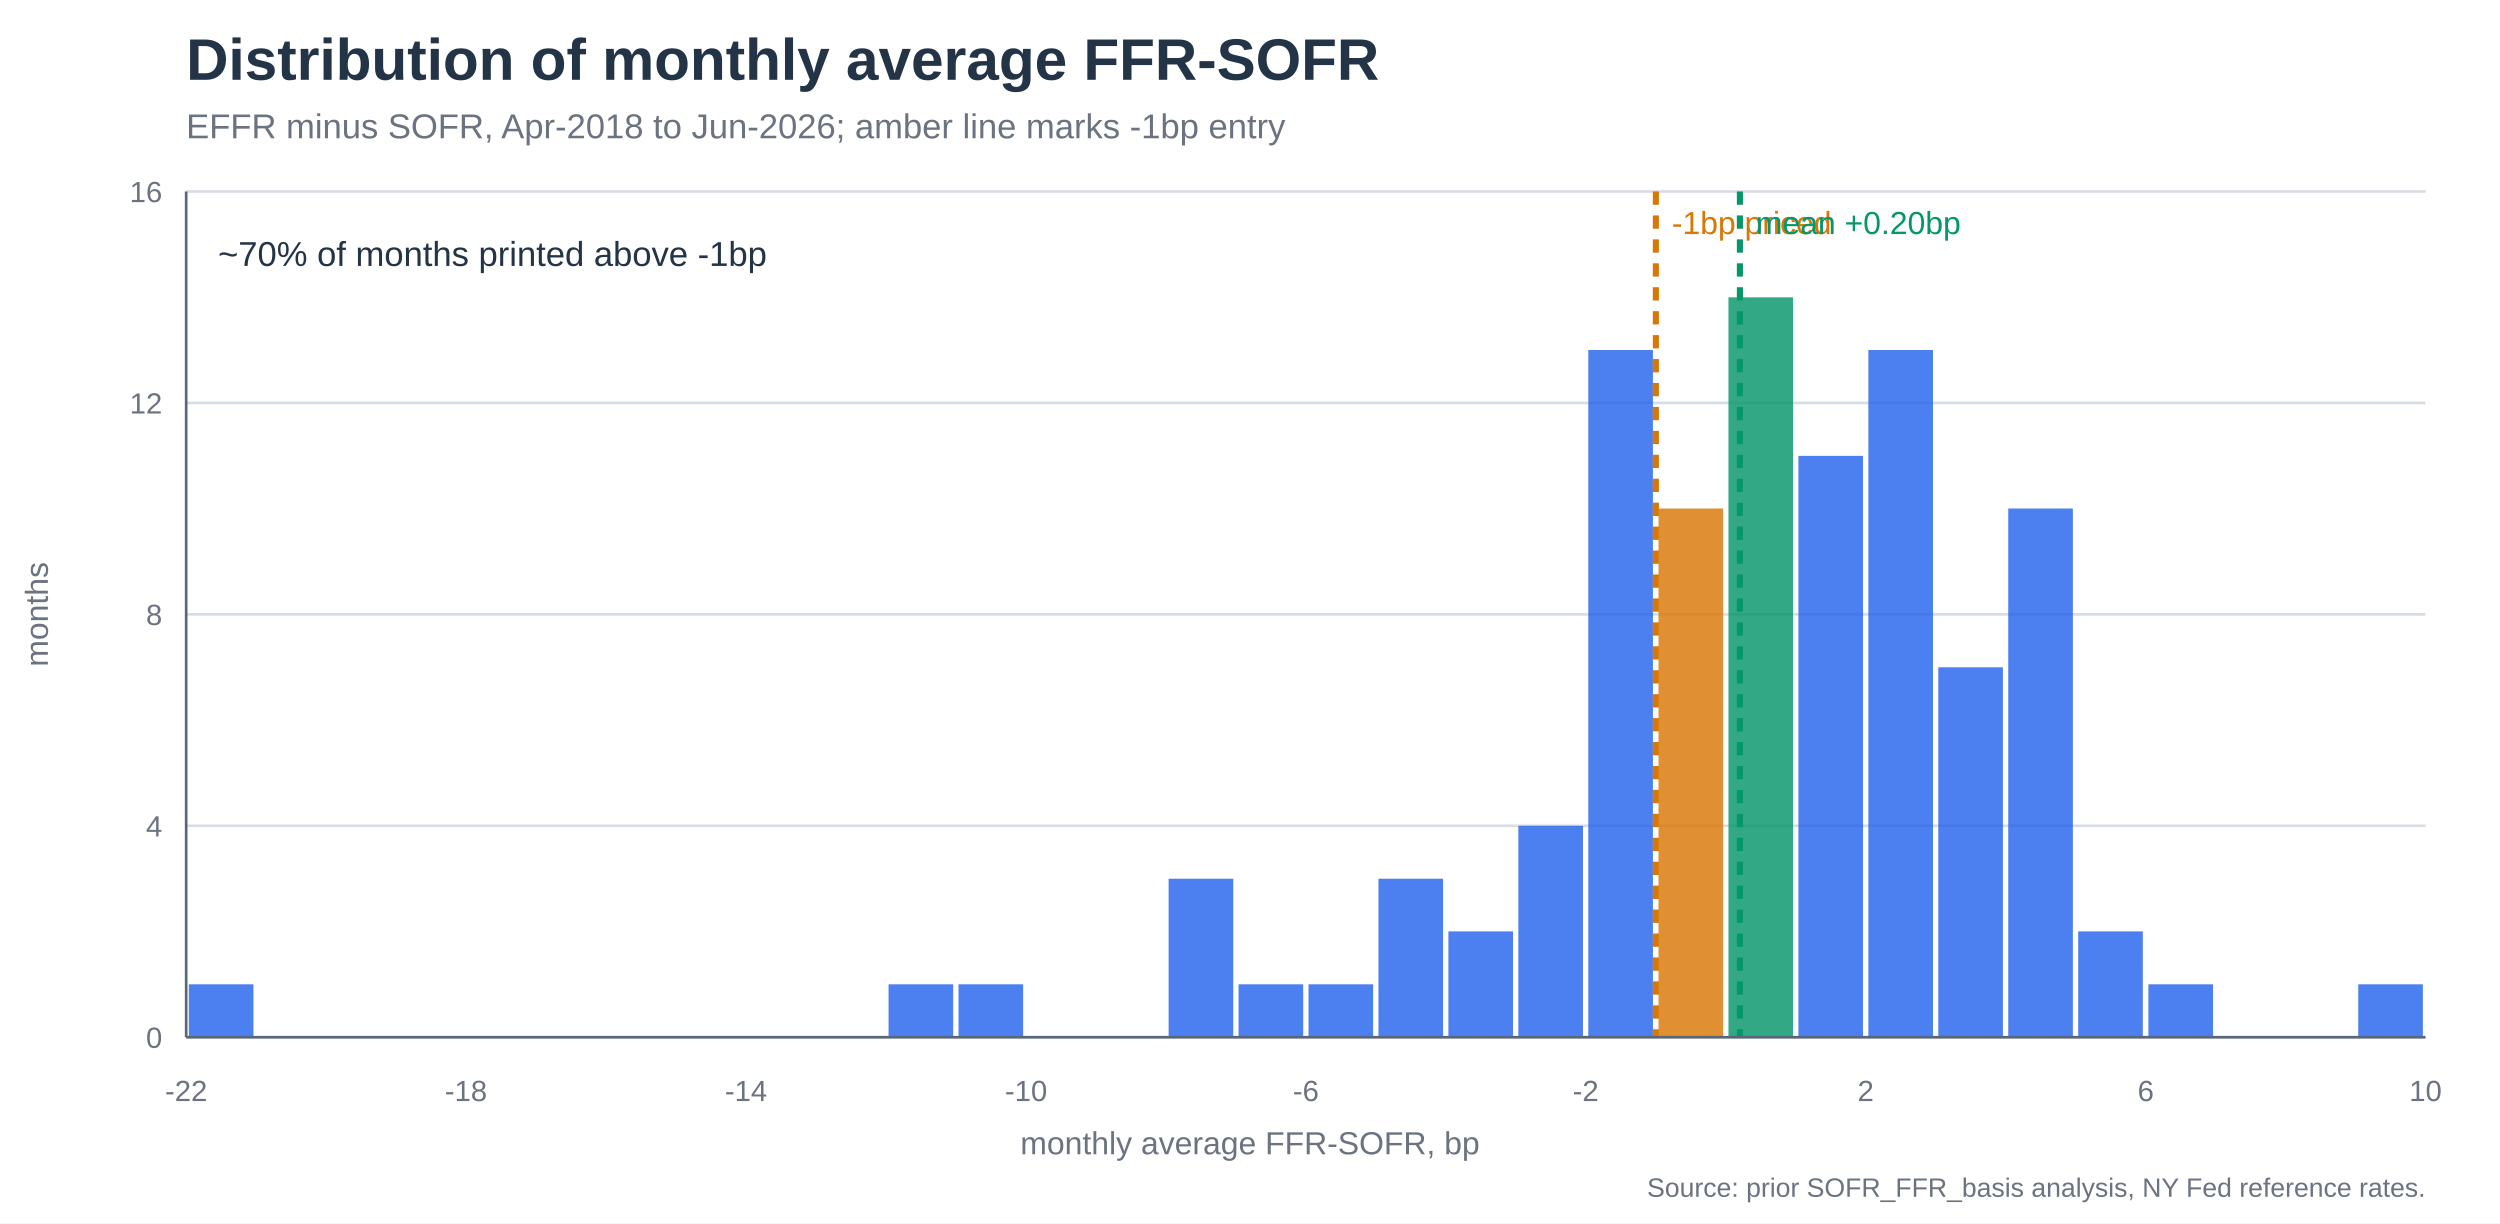
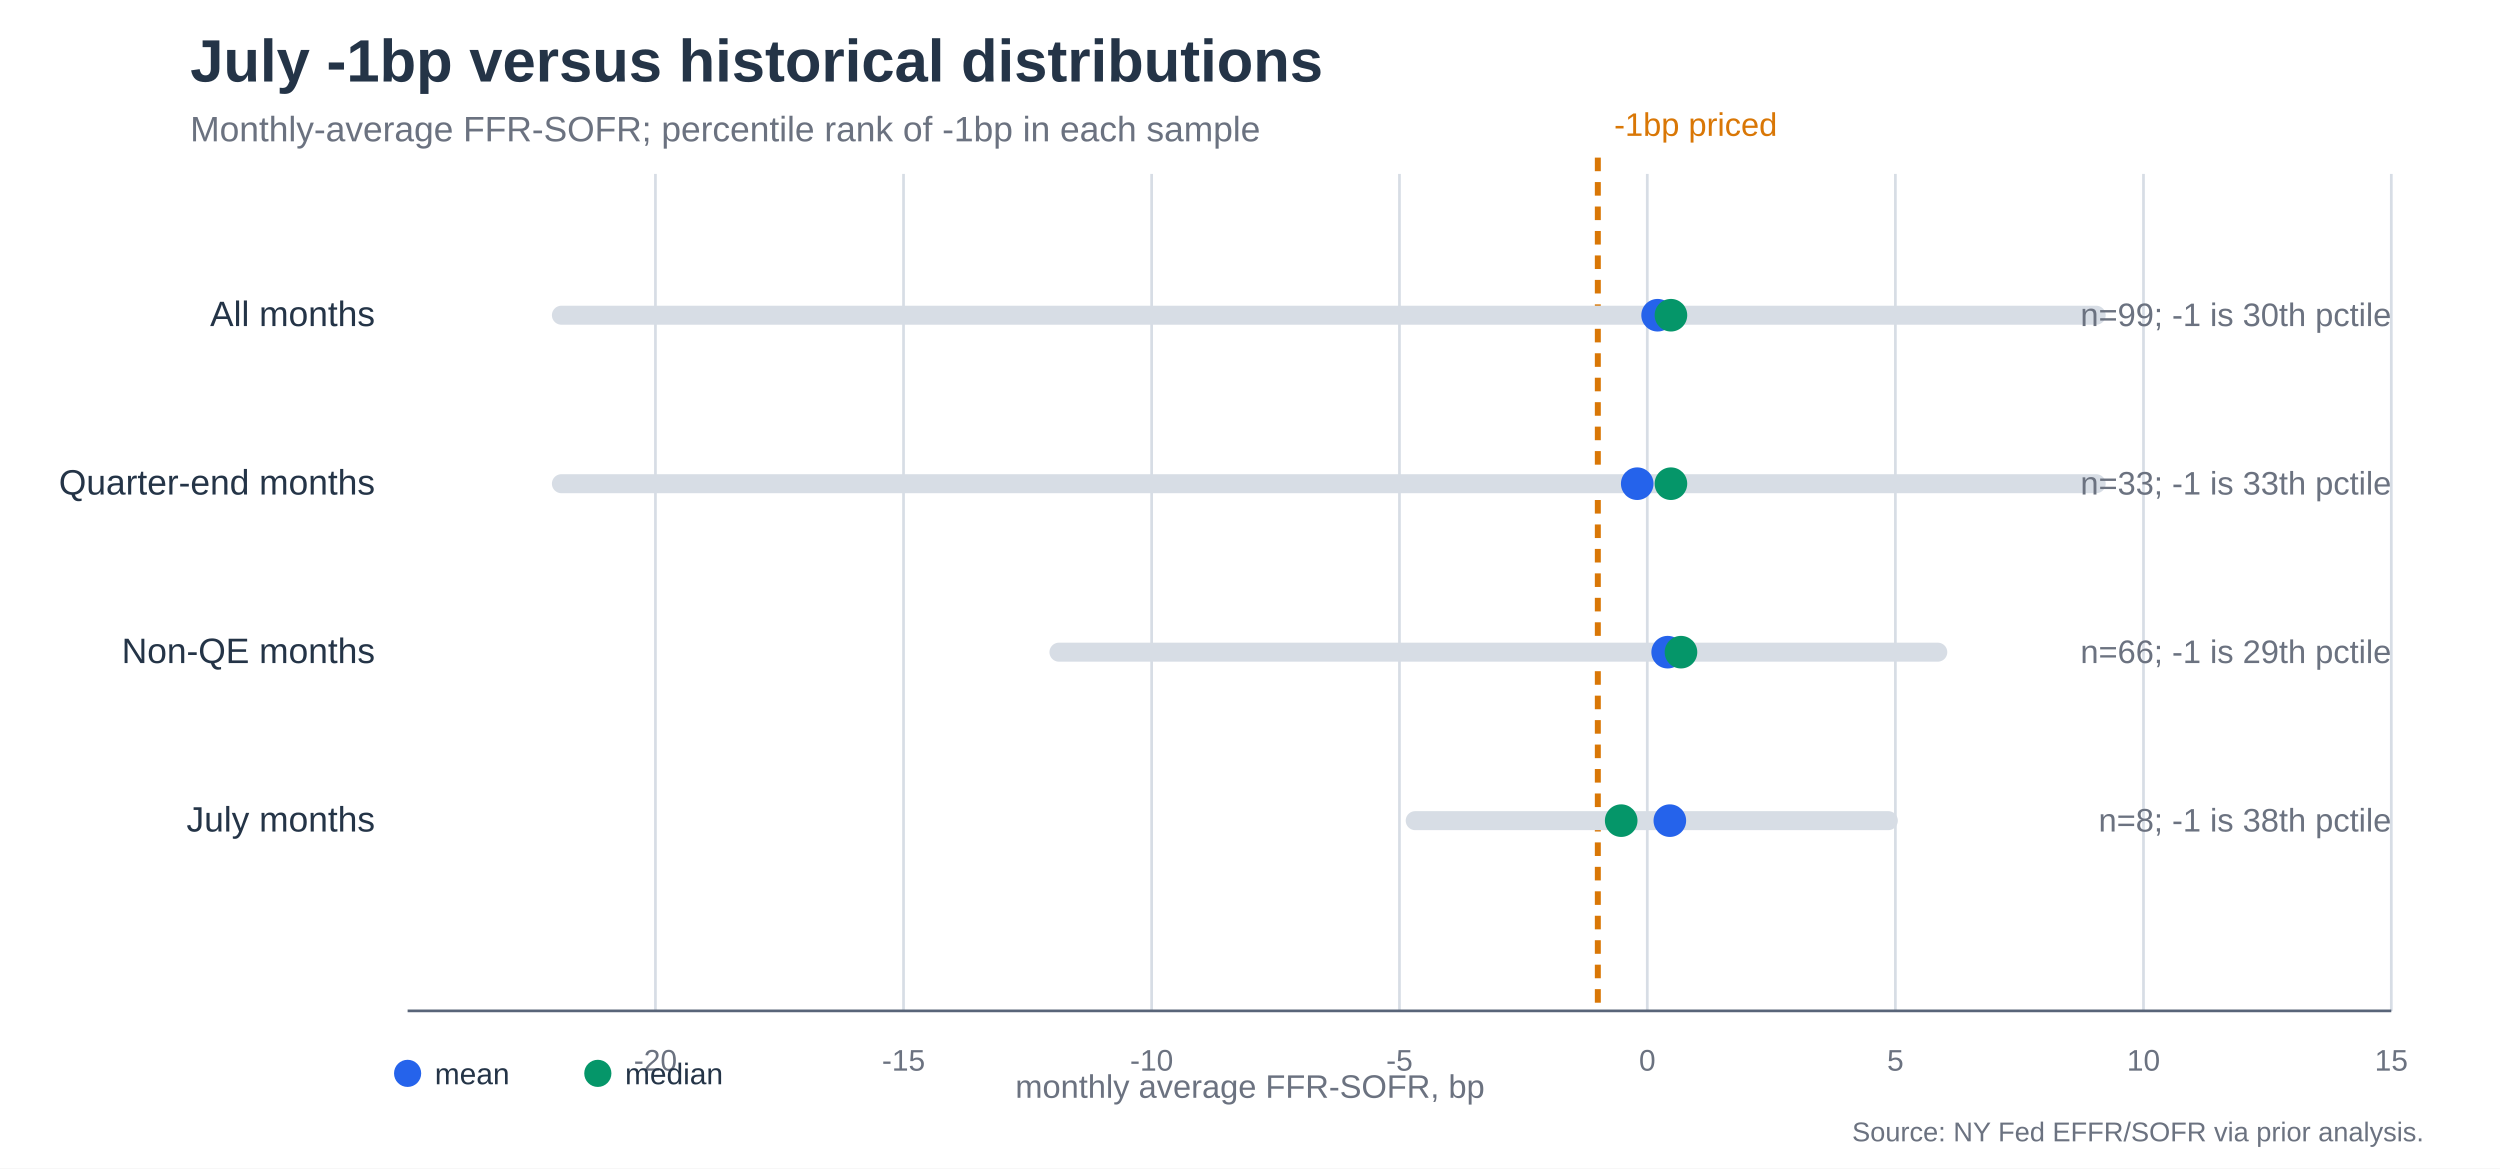
- <svg xmlns="http://www.w3.org/2000/svg" width="940" height="460" viewBox="0 0 940 460">
+ <svg xmlns="http://www.w3.org/2000/svg" width="920" height="430" viewBox="0 0 920 430">
  <rect width="100%" height="100%" fill="white" />
-   <text x="70" y="30" font-family="Arial, sans-serif" font-size="22" font-weight="700" fill="#243447">Distribution of monthly average FFR-SOFR</text>
-   <text x="70" y="52" font-family="Arial, sans-serif" font-size="13" fill="#6b7280">EFFR minus SOFR, Apr-2018 to Jun-2026; amber line marks -1bp entry</text>
-   <line x1="70" x2="912" y1="390.0" y2="390.0" stroke="#d7dde5" />
-   <text x="61" y="394.0" text-anchor="end" font-family="Arial, sans-serif" font-size="11" fill="#6b7280">0</text>
-   <line x1="70" x2="912" y1="310.5" y2="310.5" stroke="#d7dde5" />
-   <text x="61" y="314.5" text-anchor="end" font-family="Arial, sans-serif" font-size="11" fill="#6b7280">4</text>
-   <line x1="70" x2="912" y1="231.0" y2="231.0" stroke="#d7dde5" />
-   <text x="61" y="235.0" text-anchor="end" font-family="Arial, sans-serif" font-size="11" fill="#6b7280">8</text>
-   <line x1="70" x2="912" y1="151.5" y2="151.5" stroke="#d7dde5" />
-   <text x="61" y="155.5" text-anchor="end" font-family="Arial, sans-serif" font-size="11" fill="#6b7280">12</text>
-   <line x1="70" x2="912" y1="72.0" y2="72.0" stroke="#d7dde5" />
-   <text x="61" y="76.0" text-anchor="end" font-family="Arial, sans-serif" font-size="11" fill="#6b7280">16</text>
-   <text x="70.0" y="414" text-anchor="middle" font-family="Arial, sans-serif" font-size="11" fill="#6b7280">-22</text>
-   <text x="175.2" y="414" text-anchor="middle" font-family="Arial, sans-serif" font-size="11" fill="#6b7280">-18</text>
-   <text x="280.5" y="414" text-anchor="middle" font-family="Arial, sans-serif" font-size="11" fill="#6b7280">-14</text>
-   <text x="385.8" y="414" text-anchor="middle" font-family="Arial, sans-serif" font-size="11" fill="#6b7280">-10</text>
-   <text x="491.0" y="414" text-anchor="middle" font-family="Arial, sans-serif" font-size="11" fill="#6b7280">-6</text>
-   <text x="596.2" y="414" text-anchor="middle" font-family="Arial, sans-serif" font-size="11" fill="#6b7280">-2</text>
-   <text x="701.5" y="414" text-anchor="middle" font-family="Arial, sans-serif" font-size="11" fill="#6b7280">2</text>
-   <text x="806.8" y="414" text-anchor="middle" font-family="Arial, sans-serif" font-size="11" fill="#6b7280">6</text>
-   <text x="912.0" y="414" text-anchor="middle" font-family="Arial, sans-serif" font-size="11" fill="#6b7280">10</text>
-   <rect x="71.0" y="370.1" width="24.3" height="19.9" fill="#2563eb" opacity="0.82" />
-   <rect x="97.3" y="390.0" width="24.3" height="0.0" fill="#2563eb" opacity="0.82" />
-   <rect x="123.6" y="390.0" width="24.3" height="0.0" fill="#2563eb" opacity="0.82" />
-   <rect x="149.9" y="390.0" width="24.3" height="0.0" fill="#2563eb" opacity="0.82" />
-   <rect x="176.2" y="390.0" width="24.3" height="0.0" fill="#2563eb" opacity="0.82" />
-   <rect x="202.6" y="390.0" width="24.3" height="0.0" fill="#2563eb" opacity="0.82" />
-   <rect x="228.9" y="390.0" width="24.3" height="0.0" fill="#2563eb" opacity="0.82" />
-   <rect x="255.2" y="390.0" width="24.3" height="0.0" fill="#2563eb" opacity="0.82" />
-   <rect x="281.5" y="390.0" width="24.3" height="0.0" fill="#2563eb" opacity="0.82" />
-   <rect x="307.8" y="390.0" width="24.3" height="0.0" fill="#2563eb" opacity="0.82" />
-   <rect x="334.1" y="370.1" width="24.3" height="19.9" fill="#2563eb" opacity="0.82" />
-   <rect x="360.4" y="370.1" width="24.3" height="19.9" fill="#2563eb" opacity="0.82" />
-   <rect x="386.8" y="390.0" width="24.3" height="0.0" fill="#2563eb" opacity="0.82" />
-   <rect x="413.1" y="390.0" width="24.3" height="0.0" fill="#2563eb" opacity="0.82" />
-   <rect x="439.4" y="330.4" width="24.3" height="59.6" fill="#2563eb" opacity="0.82" />
-   <rect x="465.7" y="370.1" width="24.3" height="19.9" fill="#2563eb" opacity="0.82" />
-   <rect x="492.0" y="370.1" width="24.3" height="19.9" fill="#2563eb" opacity="0.82" />
-   <rect x="518.3" y="330.4" width="24.3" height="59.6" fill="#2563eb" opacity="0.82" />
-   <rect x="544.6" y="350.2" width="24.3" height="39.8" fill="#2563eb" opacity="0.82" />
-   <rect x="570.9" y="310.5" width="24.3" height="79.5" fill="#2563eb" opacity="0.82" />
-   <rect x="597.2" y="131.6" width="24.3" height="258.4" fill="#2563eb" opacity="0.82" />
-   <rect x="623.6" y="191.2" width="24.3" height="198.8" fill="#d97706" opacity="0.82" />
-   <rect x="649.9" y="111.8" width="24.3" height="278.2" fill="#059669" opacity="0.82" />
-   <rect x="676.2" y="171.4" width="24.3" height="218.6" fill="#2563eb" opacity="0.82" />
-   <rect x="702.5" y="131.6" width="24.3" height="258.4" fill="#2563eb" opacity="0.82" />
-   <rect x="728.8" y="250.9" width="24.3" height="139.1" fill="#2563eb" opacity="0.82" />
-   <rect x="755.1" y="191.2" width="24.3" height="198.8" fill="#2563eb" opacity="0.82" />
-   <rect x="781.4" y="350.2" width="24.3" height="39.8" fill="#2563eb" opacity="0.82" />
-   <rect x="807.8" y="370.1" width="24.3" height="19.9" fill="#2563eb" opacity="0.82" />
-   <rect x="834.1" y="390.0" width="24.3" height="0.0" fill="#2563eb" opacity="0.82" />
-   <rect x="860.4" y="390.0" width="24.3" height="0.0" fill="#2563eb" opacity="0.82" />
-   <rect x="886.7" y="370.1" width="24.3" height="19.9" fill="#2563eb" opacity="0.82" />
-   <line x1="622.6" x2="622.6" y1="72" y2="390" stroke="#d97706" stroke-width="2.3" stroke-dasharray="5 4" />
-   <text x="628.6" y="88" font-family="Arial, sans-serif" font-size="12" fill="#d97706">-1bp priced</text>
-   <line x1="654.2" x2="654.2" y1="72" y2="390" stroke="#059669" stroke-width="2.3" stroke-dasharray="5 4" />
-   <text x="660.2" y="88" font-family="Arial, sans-serif" font-size="12" fill="#059669">mean +0.20bp</text>
-   <text x="82" y="100" font-family="Arial, sans-serif" font-size="13" fill="#243447">~70% of months printed above -1bp</text>
-   <line x1="70" x2="912" y1="390" y2="390" stroke="#596579" />
-   <line x1="70" x2="70" y1="72" y2="390" stroke="#596579" />
-   <text x="470.0" y="434" text-anchor="middle" font-family="Arial, sans-serif" font-size="12" fill="#6b7280">monthly average FFR-SOFR, bp</text>
-   <text transform="translate(18,231.0) rotate(-90)" text-anchor="middle" font-family="Arial, sans-serif" font-size="12" fill="#6b7280">months</text>
-   <text x="912" y="450" text-anchor="end" font-family="Arial, sans-serif" font-size="10" fill="#6b7280">Source: prior SOFR_FFR_basis analysis, NY Fed reference rates.</text>
+   <text x="70" y="30" font-family="Arial, sans-serif" font-size="22" font-weight="700" fill="#243447">July -1bp versus historical distributions</text>
+   <text x="70" y="52" font-family="Arial, sans-serif" font-size="13" fill="#6b7280">Monthly-average FFR-SOFR; percentile rank of -1bp in each sample</text>
+   <line x1="241.2" x2="241.2" y1="64" y2="372" stroke="#d7dde5" />
+   <text x="241.2" y="394" text-anchor="middle" font-family="Arial, sans-serif" font-size="11" fill="#6b7280">-20</text>
+   <line x1="332.5" x2="332.5" y1="64" y2="372" stroke="#d7dde5" />
+   <text x="332.5" y="394" text-anchor="middle" font-family="Arial, sans-serif" font-size="11" fill="#6b7280">-15</text>
+   <line x1="423.8" x2="423.8" y1="64" y2="372" stroke="#d7dde5" />
+   <text x="423.8" y="394" text-anchor="middle" font-family="Arial, sans-serif" font-size="11" fill="#6b7280">-10</text>
+   <line x1="515.0" x2="515.0" y1="64" y2="372" stroke="#d7dde5" />
+   <text x="515.0" y="394" text-anchor="middle" font-family="Arial, sans-serif" font-size="11" fill="#6b7280">-5</text>
+   <line x1="606.2" x2="606.2" y1="64" y2="372" stroke="#d7dde5" />
+   <text x="606.2" y="394" text-anchor="middle" font-family="Arial, sans-serif" font-size="11" fill="#6b7280">0</text>
+   <line x1="697.5" x2="697.5" y1="64" y2="372" stroke="#d7dde5" />
+   <text x="697.5" y="394" text-anchor="middle" font-family="Arial, sans-serif" font-size="11" fill="#6b7280">5</text>
+   <line x1="788.8" x2="788.8" y1="64" y2="372" stroke="#d7dde5" />
+   <text x="788.8" y="394" text-anchor="middle" font-family="Arial, sans-serif" font-size="11" fill="#6b7280">10</text>
+   <line x1="880.0" x2="880.0" y1="64" y2="372" stroke="#d7dde5" />
+   <text x="880.0" y="394" text-anchor="middle" font-family="Arial, sans-serif" font-size="11" fill="#6b7280">15</text>
+   <line x1="588.0" x2="588.0" y1="58" y2="372" stroke="#d97706" stroke-width="2.2" stroke-dasharray="5 4" />
+   <text x="594.0" y="50" font-family="Arial, sans-serif" font-size="12" fill="#d97706">-1bp priced</text>
+   <text x="138" y="120" text-anchor="end" font-family="Arial, sans-serif" font-size="13" fill="#243447">All months</text>
+   <line x1="206.6" x2="771.4" y1="116" y2="116" stroke="#d7dde5" stroke-width="7" stroke-linecap="round" />
+   <circle cx="610.0" cy="116" r="6" fill="#2563eb" />
+   <circle cx="614.9" cy="116" r="6" fill="#059669" />
+   <text x="880" y="120" text-anchor="end" font-family="Arial, sans-serif" font-size="12" fill="#6b7280">n=99; -1 is 30th pctile</text>
+   <text x="138" y="182" text-anchor="end" font-family="Arial, sans-serif" font-size="13" fill="#243447">Quarter-end months</text>
+   <line x1="206.6" x2="771.4" y1="178" y2="178" stroke="#d7dde5" stroke-width="7" stroke-linecap="round" />
+   <circle cx="602.5" cy="178" r="6" fill="#2563eb" />
+   <circle cx="614.9" cy="178" r="6" fill="#059669" />
+   <text x="880" y="182" text-anchor="end" font-family="Arial, sans-serif" font-size="12" fill="#6b7280">n=33; -1 is 33th pctile</text>
+   <text x="138" y="244" text-anchor="end" font-family="Arial, sans-serif" font-size="13" fill="#243447">Non-QE months</text>
+   <line x1="389.7" x2="713.1" y1="240" y2="240" stroke="#d7dde5" stroke-width="7" stroke-linecap="round" />
+   <circle cx="613.7" cy="240" r="6" fill="#2563eb" />
+   <circle cx="618.6" cy="240" r="6" fill="#059669" />
+   <text x="880" y="244" text-anchor="end" font-family="Arial, sans-serif" font-size="12" fill="#6b7280">n=66; -1 is 29th pctile</text>
+   <text x="138" y="306" text-anchor="end" font-family="Arial, sans-serif" font-size="13" fill="#243447">July months</text>
+   <line x1="520.8" x2="694.9" y1="302" y2="302" stroke="#d7dde5" stroke-width="7" stroke-linecap="round" />
+   <circle cx="614.5" cy="302" r="6" fill="#2563eb" />
+   <circle cx="596.6" cy="302" r="6" fill="#059669" />
+   <text x="880" y="306" text-anchor="end" font-family="Arial, sans-serif" font-size="12" fill="#6b7280">n=8; -1 is 38th pctile</text>
+   <line x1="150" x2="880" y1="372" y2="372" stroke="#596579" />
+   <text x="460.0" y="404" text-anchor="middle" font-family="Arial, sans-serif" font-size="12" fill="#6b7280">monthly average FFR-SOFR, bp</text>
+   <circle cx="150" cy="395" r="5" fill="#2563eb" />
+   <text x="160" y="399" font-family="Arial, sans-serif" font-size="11" fill="#243447">mean</text>
+   <circle cx="220" cy="395" r="5" fill="#059669" />
+   <text x="230" y="399" font-family="Arial, sans-serif" font-size="11" fill="#243447">median</text>
+   <text x="892" y="420" text-anchor="end" font-family="Arial, sans-serif" font-size="10" fill="#6b7280">Source: NY Fed EFFR/SOFR via prior analysis.</text>
</svg>
